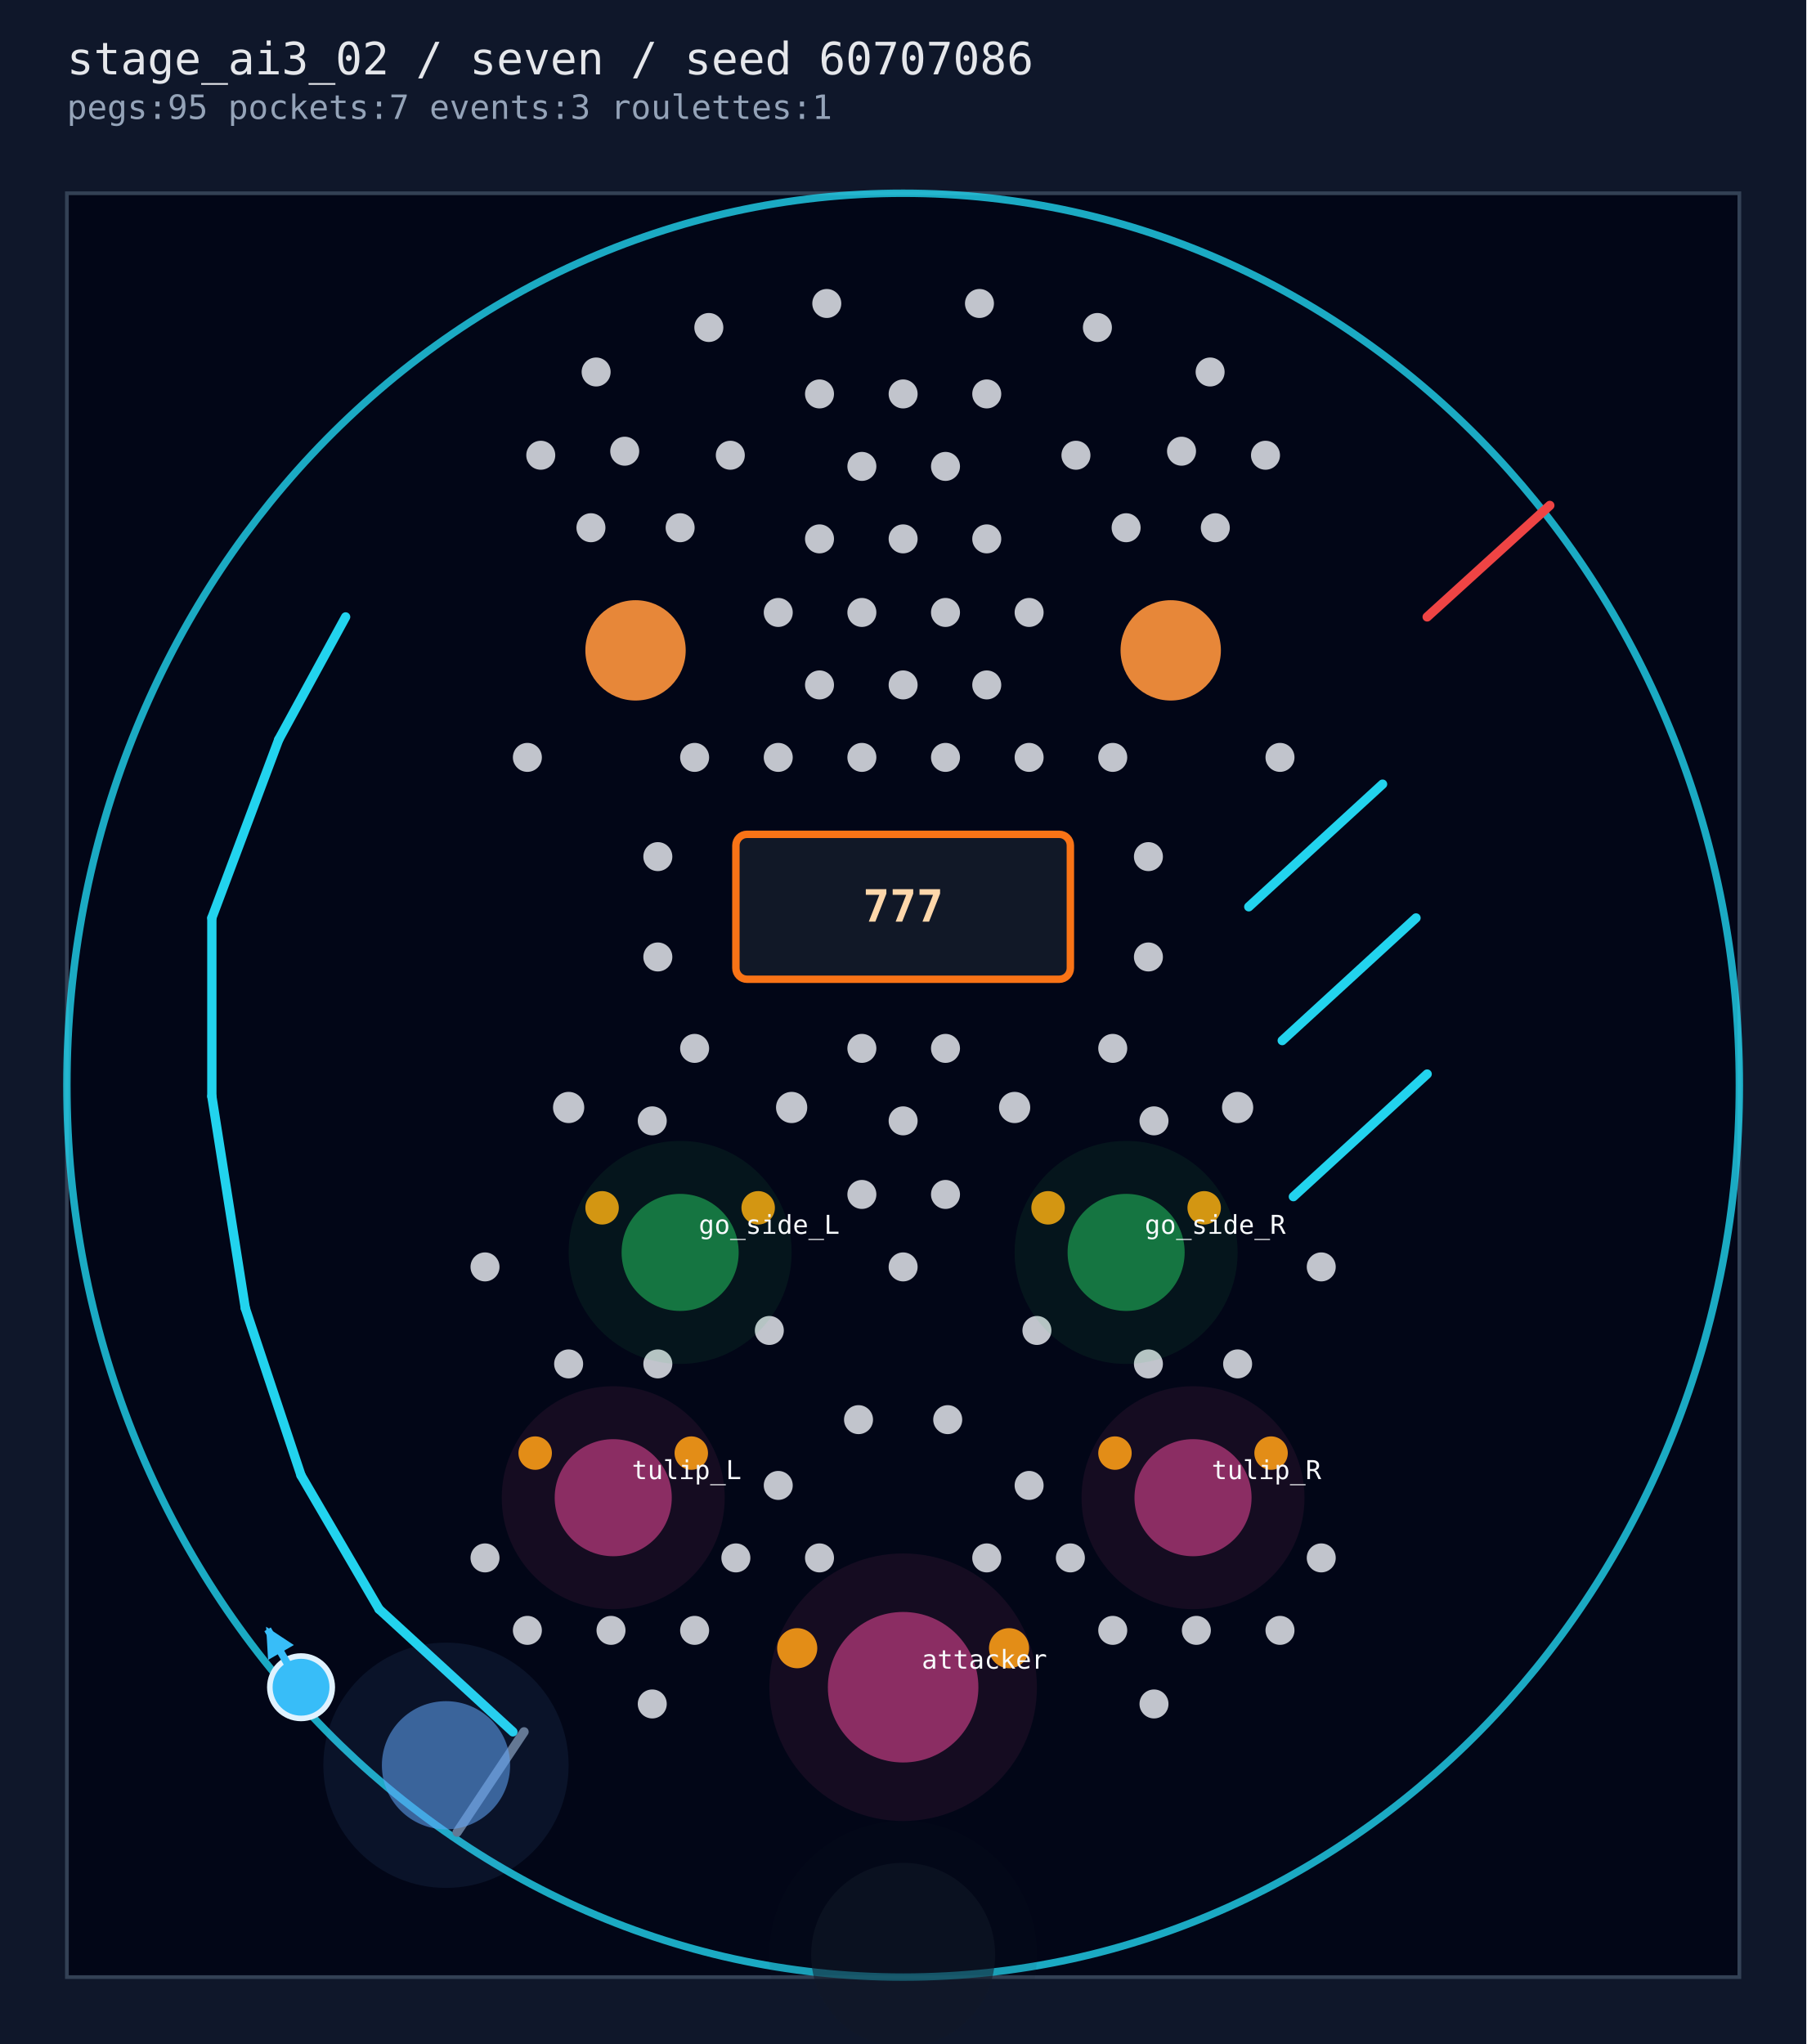
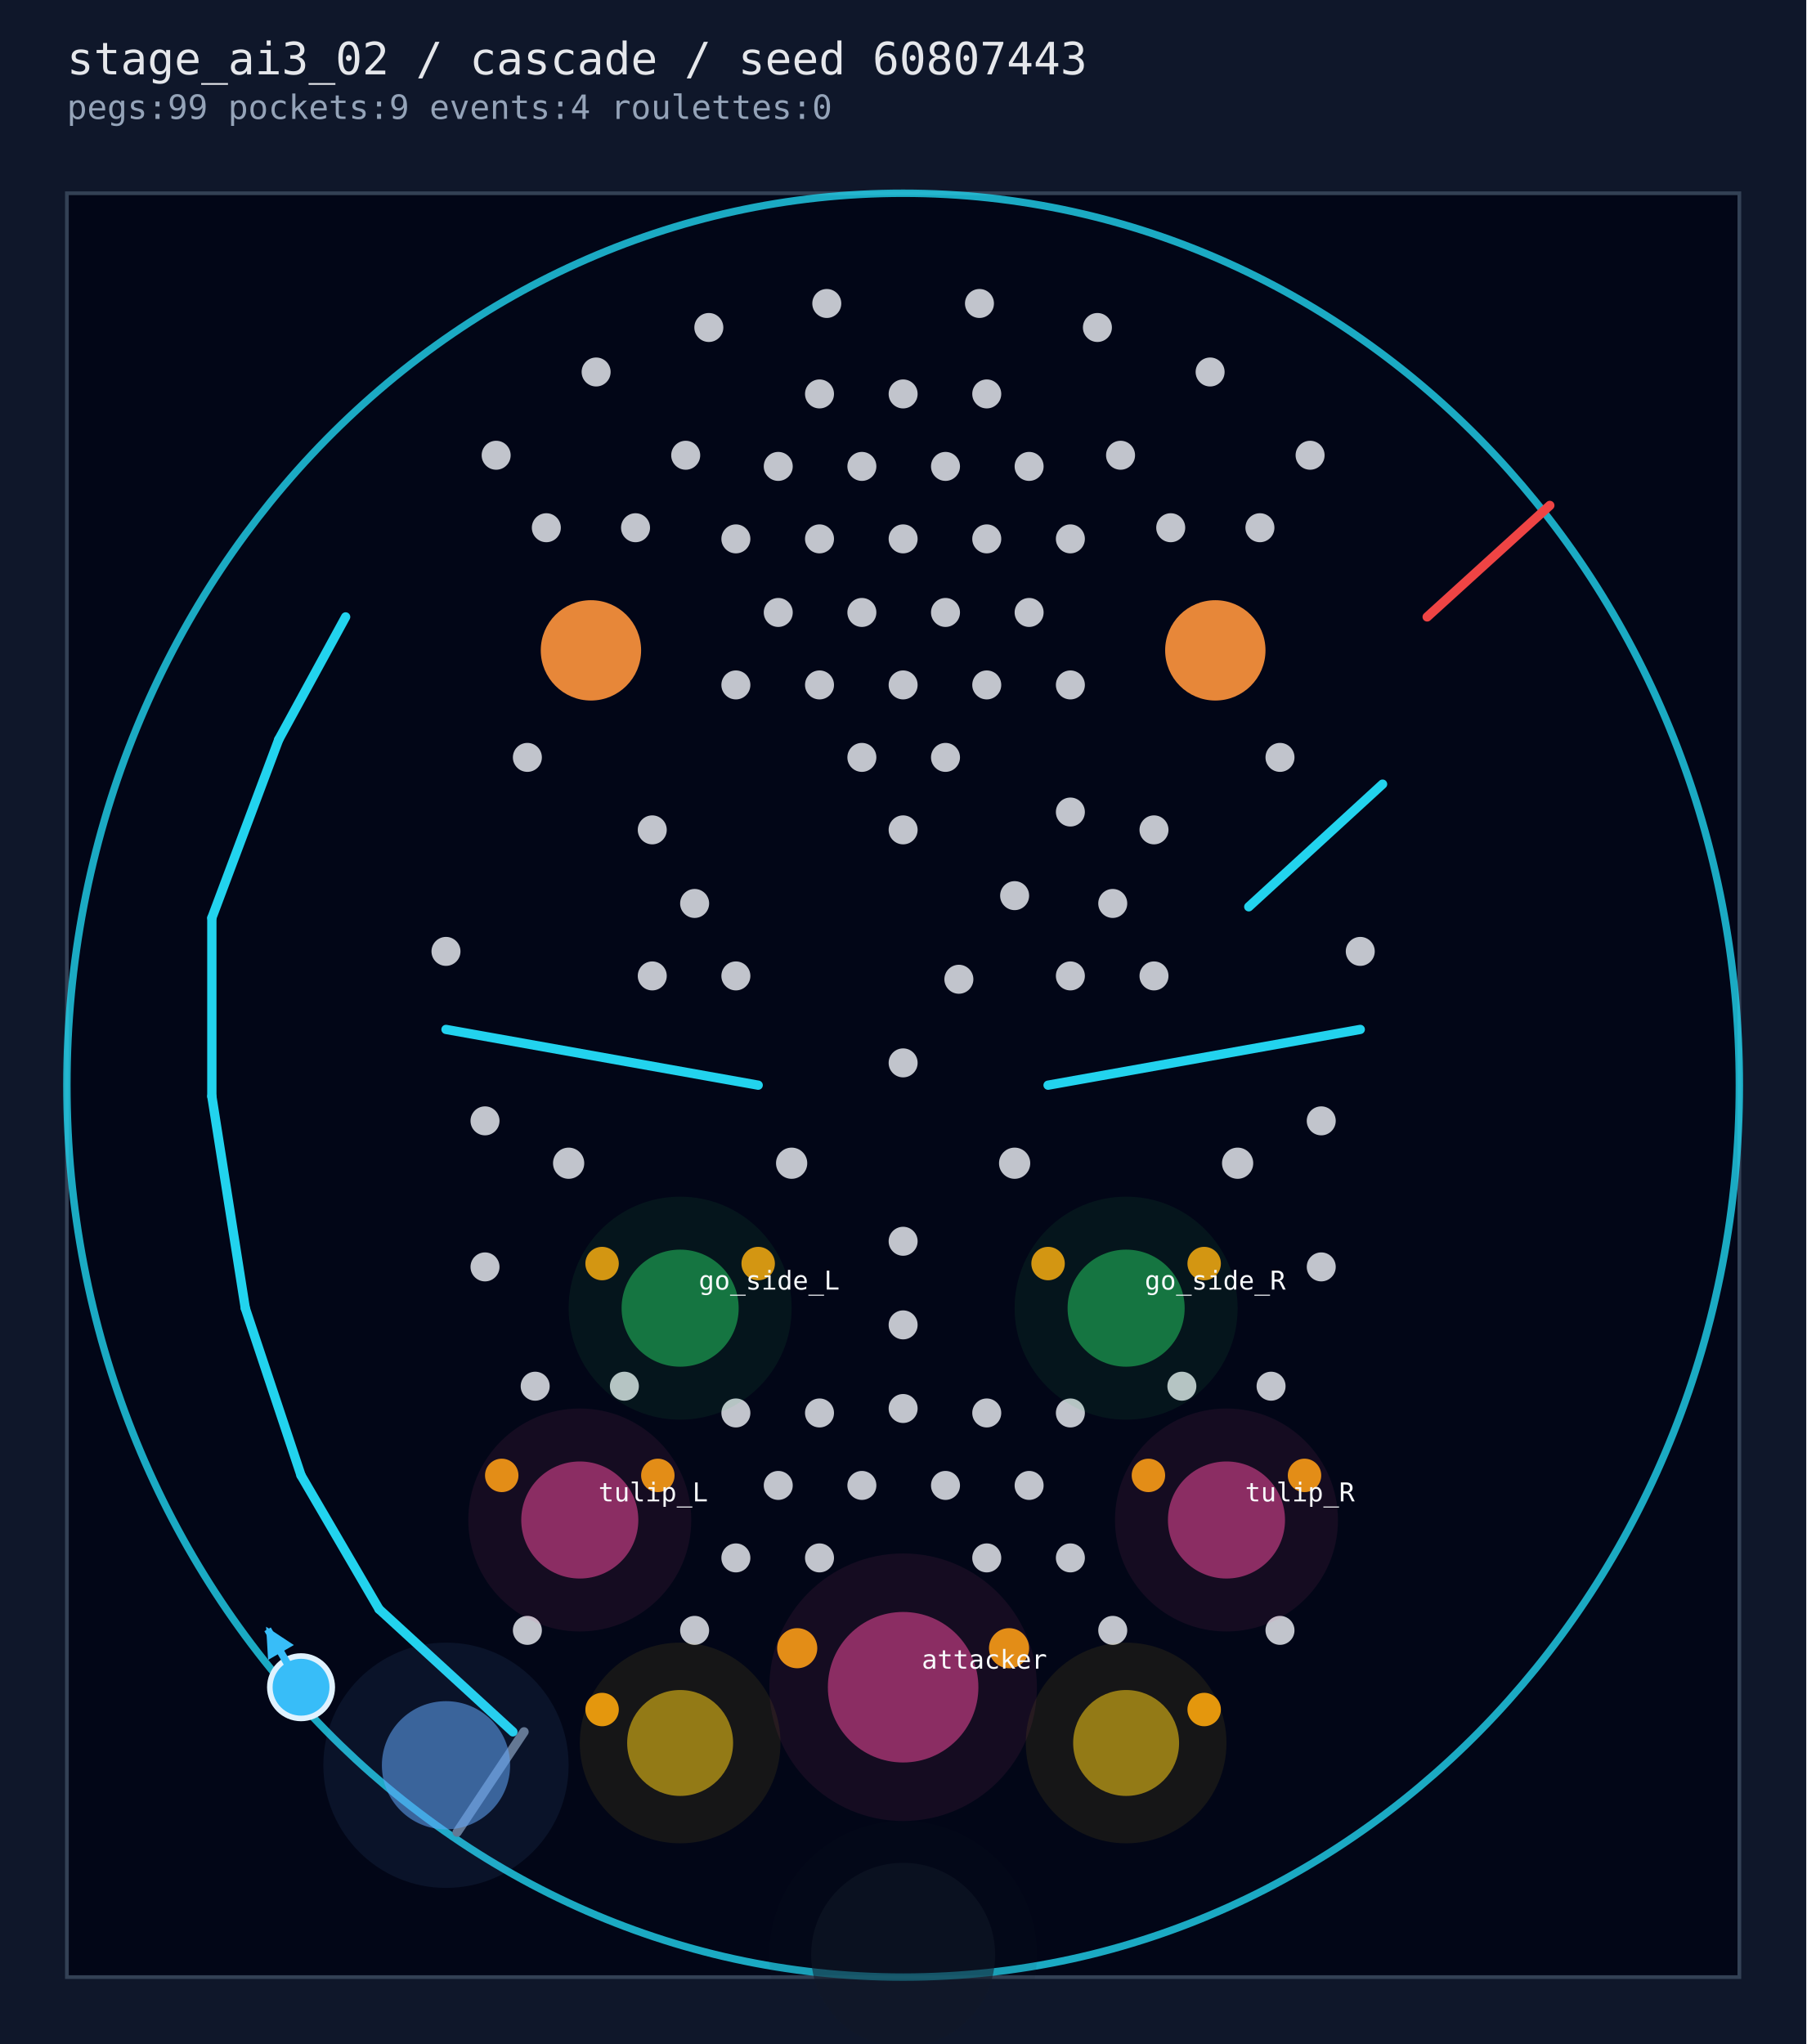
- <svg xmlns="http://www.w3.org/2000/svg" width="486" height="550" viewBox="0 0 486 550" role="img" aria-label="stage_ai3_02 / seven / seed 60707086">
+ <svg xmlns="http://www.w3.org/2000/svg" width="486" height="550" viewBox="0 0 486 550" role="img" aria-label="stage_ai3_02 / cascade / seed 60807443">
  <rect width="486" height="550" fill="#0f172a" />
-   <text x="18" y="20" fill="#e5e7eb" font-family="Menlo, Consolas, monospace" font-size="12">stage_ai3_02 / seven / seed 60707086</text>
-   <text x="18" y="32" fill="#94a3b8" font-family="Menlo, Consolas, monospace" font-size="9">pegs:95 pockets:7 events:3 roulettes:1</text>
+   <text x="18" y="20" fill="#e5e7eb" font-family="Menlo, Consolas, monospace" font-size="12">stage_ai3_02 / cascade / seed 60807443</text>
+   <text x="18" y="32" fill="#94a3b8" font-family="Menlo, Consolas, monospace" font-size="9">pegs:99 pockets:9 events:4 roulettes:0</text>
  <rect x="18" y="52" width="450" height="480" fill="#020617" stroke="#334155" stroke-width="1" />
  <ellipse cx="243" cy="292" rx="225" ry="240" fill="none" stroke="#22d3ee" stroke-width="2" opacity="0.8" />
  <line x1="123" y1="493" x2="141" y2="466" stroke="#64748b" stroke-width="2.5" stroke-linecap="round" />
  <line x1="138" y1="466" x2="102" y2="433" stroke="#22d3ee" stroke-width="2.5" stroke-linecap="round" />
  <line x1="102" y1="433" x2="81" y2="397" stroke="#22d3ee" stroke-width="2.5" stroke-linecap="round" />
  <line x1="81" y1="397" x2="66" y2="352" stroke="#22d3ee" stroke-width="2.5" stroke-linecap="round" />
  <line x1="66" y1="352" x2="57" y2="295" stroke="#22d3ee" stroke-width="2.5" stroke-linecap="round" />
  <line x1="57" y1="295" x2="57" y2="247" stroke="#22d3ee" stroke-width="2.5" stroke-linecap="round" />
  <line x1="57" y1="247" x2="75" y2="199" stroke="#22d3ee" stroke-width="2.5" stroke-linecap="round" />
  <line x1="75" y1="199" x2="93" y2="166" stroke="#22d3ee" stroke-width="2.5" stroke-linecap="round" />
  <line x1="384" y1="166" x2="417" y2="136" stroke="#ef4444" stroke-width="2.5" stroke-linecap="round" />
-   <line x1="381" y1="247" x2="345" y2="280" stroke="#22d3ee" stroke-width="2.5" stroke-linecap="round" />
-   <line x1="384" y1="289" x2="348" y2="322" stroke="#22d3ee" stroke-width="2.5" stroke-linecap="round" />
+   <line x1="120" y1="277" x2="204" y2="292" stroke="#22d3ee" stroke-width="2.5" stroke-linecap="round" />
+   <line x1="366" y1="277" x2="282" y2="292" stroke="#22d3ee" stroke-width="2.5" stroke-linecap="round" />
  <line x1="372" y1="211" x2="336" y2="244" stroke="#22d3ee" stroke-width="2.5" stroke-linecap="round" />
  <circle cx="271.5" cy="443.5" r="5.4" fill="#f59e0b" opacity="0.92" />
  <circle cx="214.5" cy="443.5" r="5.4" fill="#f59e0b" opacity="0.92" />
-   <circle cx="186" cy="391" r="4.5" fill="#f59e0b" opacity="0.92" />
-   <circle cx="144" cy="391" r="4.5" fill="#f59e0b" opacity="0.92" />
-   <circle cx="177" cy="367" r="3.9" fill="#d1d5db" opacity="0.92" />
-   <circle cx="153" cy="367" r="3.9" fill="#d1d5db" opacity="0.92" />
-   <circle cx="300" cy="391" r="4.5" fill="#f59e0b" opacity="0.92" />
-   <circle cx="342" cy="391" r="4.5" fill="#f59e0b" opacity="0.92" />
-   <circle cx="309" cy="367" r="3.9" fill="#d1d5db" opacity="0.92" />
-   <circle cx="333" cy="367" r="3.9" fill="#d1d5db" opacity="0.92" />
-   <circle cx="204" cy="325" r="4.5" fill="#f59e0b" opacity="0.92" />
-   <circle cx="162" cy="325" r="4.5" fill="#f59e0b" opacity="0.92" />
-   <circle cx="213" cy="298" r="4.2" fill="#d1d5db" opacity="0.92" />
-   <circle cx="153" cy="298" r="4.2" fill="#d1d5db" opacity="0.92" />
-   <circle cx="282" cy="325" r="4.5" fill="#f59e0b" opacity="0.92" />
-   <circle cx="324" cy="325" r="4.5" fill="#f59e0b" opacity="0.92" />
-   <circle cx="273" cy="298" r="4.2" fill="#d1d5db" opacity="0.92" />
-   <circle cx="333" cy="298" r="4.2" fill="#d1d5db" opacity="0.92" />
-   <circle cx="171" cy="175" r="13.5" fill="#fb923c" opacity="0.92" />
-   <circle cx="183" cy="142" r="3.9" fill="#d1d5db" opacity="0.92" />
-   <circle cx="196.5" cy="122.5" r="3.9" fill="#d1d5db" opacity="0.92" />
-   <circle cx="159" cy="142" r="3.9" fill="#d1d5db" opacity="0.92" />
-   <circle cx="145.5" cy="122.5" r="3.9" fill="#d1d5db" opacity="0.92" />
-   <circle cx="315" cy="175" r="13.5" fill="#fb923c" opacity="0.92" />
-   <circle cx="303" cy="142" r="3.9" fill="#d1d5db" opacity="0.92" />
-   <circle cx="289.5" cy="122.5" r="3.9" fill="#d1d5db" opacity="0.92" />
-   <circle cx="327" cy="142" r="3.9" fill="#d1d5db" opacity="0.92" />
-   <circle cx="340.5" cy="122.5" r="3.9" fill="#d1d5db" opacity="0.92" />
-   <circle cx="309" cy="257.5" r="3.9" fill="#d1d5db" opacity="0.92" />
-   <circle cx="309" cy="230.5" r="3.9" fill="#d1d5db" opacity="0.92" />
-   <circle cx="177" cy="257.5" r="3.9" fill="#d1d5db" opacity="0.92" />
-   <circle cx="177" cy="230.5" r="3.9" fill="#d1d5db" opacity="0.92" />
-   <circle cx="207" cy="358" r="3.9" fill="#d1d5db" opacity="0.92" />
-   <circle cx="231" cy="382" r="3.9" fill="#d1d5db" opacity="0.92" />
-   <circle cx="255" cy="382" r="3.9" fill="#d1d5db" opacity="0.92" />
-   <circle cx="279" cy="358" r="3.9" fill="#d1d5db" opacity="0.92" />
+   <circle cx="324" cy="460" r="4.5" fill="#f59e0b" opacity="0.92" />
+   <circle cx="162" cy="460" r="4.5" fill="#f59e0b" opacity="0.92" />
+   <circle cx="177" cy="397" r="4.5" fill="#f59e0b" opacity="0.92" />
+   <circle cx="135" cy="397" r="4.5" fill="#f59e0b" opacity="0.92" />
+   <circle cx="168" cy="373" r="3.9" fill="#d1d5db" opacity="0.92" />
+   <circle cx="144" cy="373" r="3.9" fill="#d1d5db" opacity="0.92" />
+   <circle cx="309" cy="397" r="4.5" fill="#f59e0b" opacity="0.92" />
+   <circle cx="351" cy="397" r="4.5" fill="#f59e0b" opacity="0.92" />
+   <circle cx="318" cy="373" r="3.9" fill="#d1d5db" opacity="0.92" />
+   <circle cx="342" cy="373" r="3.9" fill="#d1d5db" opacity="0.92" />
+   <circle cx="204" cy="340" r="4.5" fill="#f59e0b" opacity="0.92" />
+   <circle cx="162" cy="340" r="4.5" fill="#f59e0b" opacity="0.92" />
+   <circle cx="213" cy="313" r="4.2" fill="#d1d5db" opacity="0.92" />
+   <circle cx="153" cy="313" r="4.2" fill="#d1d5db" opacity="0.92" />
+   <circle cx="282" cy="340" r="4.5" fill="#f59e0b" opacity="0.92" />
+   <circle cx="324" cy="340" r="4.5" fill="#f59e0b" opacity="0.92" />
+   <circle cx="273" cy="313" r="4.2" fill="#d1d5db" opacity="0.92" />
+   <circle cx="333" cy="313" r="4.2" fill="#d1d5db" opacity="0.92" />
+   <circle cx="159" cy="175" r="13.5" fill="#fb923c" opacity="0.92" />
+   <circle cx="171" cy="142" r="3.9" fill="#d1d5db" opacity="0.92" />
+   <circle cx="184.5" cy="122.5" r="3.9" fill="#d1d5db" opacity="0.92" />
+   <circle cx="147" cy="142" r="3.9" fill="#d1d5db" opacity="0.92" />
+   <circle cx="133.5" cy="122.5" r="3.9" fill="#d1d5db" opacity="0.92" />
+   <circle cx="327" cy="175" r="13.5" fill="#fb923c" opacity="0.92" />
+   <circle cx="315" cy="142" r="3.9" fill="#d1d5db" opacity="0.92" />
+   <circle cx="301.5" cy="122.5" r="3.9" fill="#d1d5db" opacity="0.92" />
+   <circle cx="339" cy="142" r="3.9" fill="#d1d5db" opacity="0.92" />
+   <circle cx="352.5" cy="122.5" r="3.9" fill="#d1d5db" opacity="0.92" />
+   <circle cx="120" cy="256" r="3.9" fill="#d1d5db" opacity="0.92" />
+   <circle cx="366" cy="256" r="3.9" fill="#d1d5db" opacity="0.92" />
+   <circle cx="243" cy="286" r="3.9" fill="#d1d5db" opacity="0.92" />
+   <circle cx="258" cy="263.5" r="3.9" fill="#d1d5db" opacity="0.92" />
+   <circle cx="273" cy="241" r="3.9" fill="#d1d5db" opacity="0.92" />
+   <circle cx="288" cy="218.5" r="3.9" fill="#d1d5db" opacity="0.92" />
+   <circle cx="243" cy="379" r="3.9" fill="#d1d5db" opacity="0.92" />
+   <circle cx="243" cy="356.5" r="3.9" fill="#d1d5db" opacity="0.92" />
+   <circle cx="243" cy="334" r="3.9" fill="#d1d5db" opacity="0.92" />
  <circle cx="222.46" cy="81.659" r="3.9" fill="#d1d5db" opacity="0.92" />
  <circle cx="263.54" cy="81.659" r="3.9" fill="#d1d5db" opacity="0.92" />
  <circle cx="190.724" cy="88.122" r="3.9" fill="#d1d5db" opacity="0.92" />
  <circle cx="295.276" cy="88.122" r="3.9" fill="#d1d5db" opacity="0.92" />
  <circle cx="160.4" cy="100.094" r="3.9" fill="#d1d5db" opacity="0.92" />
  <circle cx="325.6" cy="100.094" r="3.9" fill="#d1d5db" opacity="0.92" />
-   <circle cx="168.091" cy="121.411" r="3.9" fill="#d1d5db" opacity="0.92" />
-   <circle cx="317.909" cy="121.411" r="3.9" fill="#d1d5db" opacity="0.92" />
  <circle cx="243" cy="106" r="3.9" fill="#d1d5db" opacity="0.92" />
  <circle cx="265.5" cy="106" r="3.9" fill="#d1d5db" opacity="0.92" />
  <circle cx="220.5" cy="106" r="3.9" fill="#d1d5db" opacity="0.92" />
  <circle cx="254.4" cy="125.5" r="3.9" fill="#d1d5db" opacity="0.92" />
  <circle cx="231.9" cy="125.5" r="3.9" fill="#d1d5db" opacity="0.92" />
+   <circle cx="276.9" cy="125.5" r="3.9" fill="#d1d5db" opacity="0.92" />
+   <circle cx="209.4" cy="125.5" r="3.9" fill="#d1d5db" opacity="0.92" />
  <circle cx="243" cy="145" r="3.9" fill="#d1d5db" opacity="0.92" />
  <circle cx="265.5" cy="145" r="3.9" fill="#d1d5db" opacity="0.92" />
  <circle cx="220.5" cy="145" r="3.9" fill="#d1d5db" opacity="0.92" />
+   <circle cx="288" cy="145" r="3.9" fill="#d1d5db" opacity="0.92" />
+   <circle cx="198" cy="145" r="3.9" fill="#d1d5db" opacity="0.92" />
  <circle cx="254.4" cy="164.8" r="3.9" fill="#d1d5db" opacity="0.92" />
  <circle cx="231.9" cy="164.8" r="3.9" fill="#d1d5db" opacity="0.92" />
  <circle cx="276.9" cy="164.8" r="3.9" fill="#d1d5db" opacity="0.92" />
  <circle cx="209.4" cy="164.8" r="3.9" fill="#d1d5db" opacity="0.92" />
  <circle cx="243" cy="184.3" r="3.9" fill="#d1d5db" opacity="0.92" />
  <circle cx="265.5" cy="184.3" r="3.9" fill="#d1d5db" opacity="0.92" />
  <circle cx="220.5" cy="184.3" r="3.9" fill="#d1d5db" opacity="0.92" />
+   <circle cx="288" cy="184.3" r="3.9" fill="#d1d5db" opacity="0.92" />
+   <circle cx="198" cy="184.3" r="3.9" fill="#d1d5db" opacity="0.92" />
  <circle cx="254.4" cy="203.8" r="3.9" fill="#d1d5db" opacity="0.92" />
  <circle cx="231.9" cy="203.8" r="3.9" fill="#d1d5db" opacity="0.92" />
-   <circle cx="276.9" cy="203.8" r="3.9" fill="#d1d5db" opacity="0.92" />
-   <circle cx="209.4" cy="203.8" r="3.9" fill="#d1d5db" opacity="0.92" />
-   <circle cx="299.4" cy="203.8" r="3.9" fill="#d1d5db" opacity="0.92" />
-   <circle cx="186.9" cy="203.8" r="3.9" fill="#d1d5db" opacity="0.92" />
  <circle cx="344.4" cy="203.8" r="3.9" fill="#d1d5db" opacity="0.92" />
  <circle cx="141.9" cy="203.8" r="3.9" fill="#d1d5db" opacity="0.92" />
-   <circle cx="254.4" cy="282.1" r="3.9" fill="#d1d5db" opacity="0.92" />
-   <circle cx="231.9" cy="282.1" r="3.9" fill="#d1d5db" opacity="0.92" />
-   <circle cx="299.4" cy="282.1" r="3.9" fill="#d1d5db" opacity="0.92" />
-   <circle cx="186.9" cy="282.1" r="3.9" fill="#d1d5db" opacity="0.92" />
-   <circle cx="243" cy="301.6" r="3.9" fill="#d1d5db" opacity="0.92" />
-   <circle cx="310.5" cy="301.6" r="3.9" fill="#d1d5db" opacity="0.92" />
-   <circle cx="175.5" cy="301.6" r="3.9" fill="#d1d5db" opacity="0.92" />
-   <circle cx="254.4" cy="321.4" r="3.9" fill="#d1d5db" opacity="0.92" />
-   <circle cx="231.9" cy="321.4" r="3.9" fill="#d1d5db" opacity="0.92" />
-   <circle cx="243" cy="340.9" r="3.9" fill="#d1d5db" opacity="0.92" />
+   <circle cx="243" cy="223.3" r="3.9" fill="#d1d5db" opacity="0.92" />
+   <circle cx="310.5" cy="223.3" r="3.9" fill="#d1d5db" opacity="0.92" />
+   <circle cx="175.5" cy="223.3" r="3.9" fill="#d1d5db" opacity="0.92" />
+   <circle cx="299.4" cy="243.1" r="3.9" fill="#d1d5db" opacity="0.92" />
+   <circle cx="186.9" cy="243.1" r="3.9" fill="#d1d5db" opacity="0.92" />
+   <circle cx="288" cy="262.6" r="3.9" fill="#d1d5db" opacity="0.92" />
+   <circle cx="198" cy="262.6" r="3.9" fill="#d1d5db" opacity="0.92" />
+   <circle cx="310.5" cy="262.6" r="3.9" fill="#d1d5db" opacity="0.92" />
+   <circle cx="175.5" cy="262.6" r="3.9" fill="#d1d5db" opacity="0.92" />
+   <circle cx="355.5" cy="301.6" r="3.9" fill="#d1d5db" opacity="0.92" />
+   <circle cx="130.5" cy="301.6" r="3.9" fill="#d1d5db" opacity="0.92" />
  <circle cx="355.5" cy="340.9" r="3.9" fill="#d1d5db" opacity="0.92" />
  <circle cx="130.5" cy="340.9" r="3.9" fill="#d1d5db" opacity="0.92" />
+   <circle cx="265.5" cy="380.2" r="3.9" fill="#d1d5db" opacity="0.92" />
+   <circle cx="220.5" cy="380.2" r="3.9" fill="#d1d5db" opacity="0.92" />
+   <circle cx="288" cy="380.2" r="3.9" fill="#d1d5db" opacity="0.92" />
+   <circle cx="198" cy="380.2" r="3.9" fill="#d1d5db" opacity="0.92" />
+   <circle cx="254.4" cy="399.7" r="3.9" fill="#d1d5db" opacity="0.92" />
+   <circle cx="231.9" cy="399.7" r="3.9" fill="#d1d5db" opacity="0.92" />
  <circle cx="276.9" cy="399.7" r="3.9" fill="#d1d5db" opacity="0.92" />
  <circle cx="209.4" cy="399.7" r="3.9" fill="#d1d5db" opacity="0.92" />
  <circle cx="265.5" cy="419.2" r="3.9" fill="#d1d5db" opacity="0.92" />
  <circle cx="220.5" cy="419.2" r="3.9" fill="#d1d5db" opacity="0.92" />
  <circle cx="288" cy="419.2" r="3.9" fill="#d1d5db" opacity="0.92" />
  <circle cx="198" cy="419.2" r="3.9" fill="#d1d5db" opacity="0.92" />
-   <circle cx="355.5" cy="419.2" r="3.9" fill="#d1d5db" opacity="0.92" />
-   <circle cx="130.5" cy="419.2" r="3.9" fill="#d1d5db" opacity="0.92" />
  <circle cx="299.4" cy="438.7" r="3.9" fill="#d1d5db" opacity="0.92" />
  <circle cx="186.9" cy="438.7" r="3.9" fill="#d1d5db" opacity="0.92" />
-   <circle cx="321.9" cy="438.7" r="3.9" fill="#d1d5db" opacity="0.92" />
-   <circle cx="164.4" cy="438.7" r="3.9" fill="#d1d5db" opacity="0.92" />
  <circle cx="344.4" cy="438.7" r="3.9" fill="#d1d5db" opacity="0.92" />
  <circle cx="141.9" cy="438.7" r="3.9" fill="#d1d5db" opacity="0.92" />
-   <circle cx="310.5" cy="458.5" r="3.9" fill="#d1d5db" opacity="0.92" />
-   <circle cx="175.5" cy="458.5" r="3.9" fill="#d1d5db" opacity="0.92" />
  <circle cx="243" cy="526" r="36" fill="#111827" opacity="0.08" />
  <circle cx="243" cy="526" r="24" fill="#111827" opacity="0.55" stroke="#111827" stroke-width="1.5" />
  <circle cx="120" cy="475" r="33" fill="#60a5fa" opacity="0.08" />
  <circle cx="120" cy="475" r="16.5" fill="#60a5fa" opacity="0.55" stroke="#60a5fa" stroke-width="1.5" />
  <circle cx="243" cy="454" r="36" fill="#ec4899" opacity="0.08" />
  <circle cx="243" cy="454" r="19.5" fill="#ec4899" opacity="0.55" stroke="#ec4899" stroke-width="1.5" />
  <text x="248" y="449" fill="#f8fafc" font-family="Menlo, Consolas, monospace" font-size="7">attacker</text>
-   <circle cx="165" cy="403" r="30" fill="#ec4899" opacity="0.08" />
-   <circle cx="165" cy="403" r="15" fill="#ec4899" opacity="0.55" stroke="#ec4899" stroke-width="1.5" />
-   <text x="170" y="398" fill="#f8fafc" font-family="Menlo, Consolas, monospace" font-size="7">tulip_L</text>
-   <circle cx="321" cy="403" r="30" fill="#ec4899" opacity="0.08" />
-   <circle cx="321" cy="403" r="15" fill="#ec4899" opacity="0.55" stroke="#ec4899" stroke-width="1.5" />
-   <text x="326" y="398" fill="#f8fafc" font-family="Menlo, Consolas, monospace" font-size="7">tulip_R</text>
-   <circle cx="183" cy="337" r="30" fill="#22c55e" opacity="0.08" />
-   <circle cx="183" cy="337" r="15" fill="#22c55e" opacity="0.55" stroke="#22c55e" stroke-width="1.5" />
-   <text x="188" y="332" fill="#f8fafc" font-family="Menlo, Consolas, monospace" font-size="7">go_side_L</text>
-   <circle cx="303" cy="337" r="30" fill="#22c55e" opacity="0.08" />
-   <circle cx="303" cy="337" r="15" fill="#22c55e" opacity="0.55" stroke="#22c55e" stroke-width="1.5" />
-   <text x="308" y="332" fill="#f8fafc" font-family="Menlo, Consolas, monospace" font-size="7">go_side_R</text>
-   <rect x="198" y="224.5" width="90" height="39" rx="3" fill="#111827" stroke="#f97316" stroke-width="2" />
-   <text x="243" y="248" text-anchor="middle" fill="#fed7aa" font-family="Menlo, Consolas, monospace" font-size="12" font-weight="700">777</text>
+   <circle cx="183" cy="469" r="27" fill="#facc15" opacity="0.08" />
+   <circle cx="183" cy="469" r="13.5" fill="#facc15" opacity="0.55" stroke="#facc15" stroke-width="1.5" />
+   <circle cx="303" cy="469" r="27" fill="#facc15" opacity="0.08" />
+   <circle cx="303" cy="469" r="13.5" fill="#facc15" opacity="0.55" stroke="#facc15" stroke-width="1.5" />
+   <circle cx="156" cy="409" r="30" fill="#ec4899" opacity="0.08" />
+   <circle cx="156" cy="409" r="15" fill="#ec4899" opacity="0.55" stroke="#ec4899" stroke-width="1.5" />
+   <text x="161" y="404" fill="#f8fafc" font-family="Menlo, Consolas, monospace" font-size="7">tulip_L</text>
+   <circle cx="330" cy="409" r="30" fill="#ec4899" opacity="0.08" />
+   <circle cx="330" cy="409" r="15" fill="#ec4899" opacity="0.55" stroke="#ec4899" stroke-width="1.5" />
+   <text x="335" y="404" fill="#f8fafc" font-family="Menlo, Consolas, monospace" font-size="7">tulip_R</text>
+   <circle cx="183" cy="352" r="30" fill="#22c55e" opacity="0.08" />
+   <circle cx="183" cy="352" r="15" fill="#22c55e" opacity="0.55" stroke="#22c55e" stroke-width="1.5" />
+   <text x="188" y="347" fill="#f8fafc" font-family="Menlo, Consolas, monospace" font-size="7">go_side_L</text>
+   <circle cx="303" cy="352" r="30" fill="#22c55e" opacity="0.08" />
+   <circle cx="303" cy="352" r="15" fill="#22c55e" opacity="0.55" stroke="#22c55e" stroke-width="1.5" />
+   <text x="308" y="347" fill="#f8fafc" font-family="Menlo, Consolas, monospace" font-size="7">go_side_R</text>
  <circle cx="81" cy="454" r="8.4" fill="#38bdf8" stroke="#e0f2fe" stroke-width="1.5" />
  <line x1="81" y1="454" x2="72" y2="438.412" stroke="#38bdf8" stroke-width="2" marker-end="url(#arrow)" />
  <defs>
    <marker id="arrow" viewBox="0 0 10 10" refX="9" refY="5" markerWidth="4" markerHeight="4" orient="auto-start-reverse">
      <path d="M 0 0 L 10 5 L 0 10 z" fill="#38bdf8" />
    </marker>
  </defs>
</svg>
